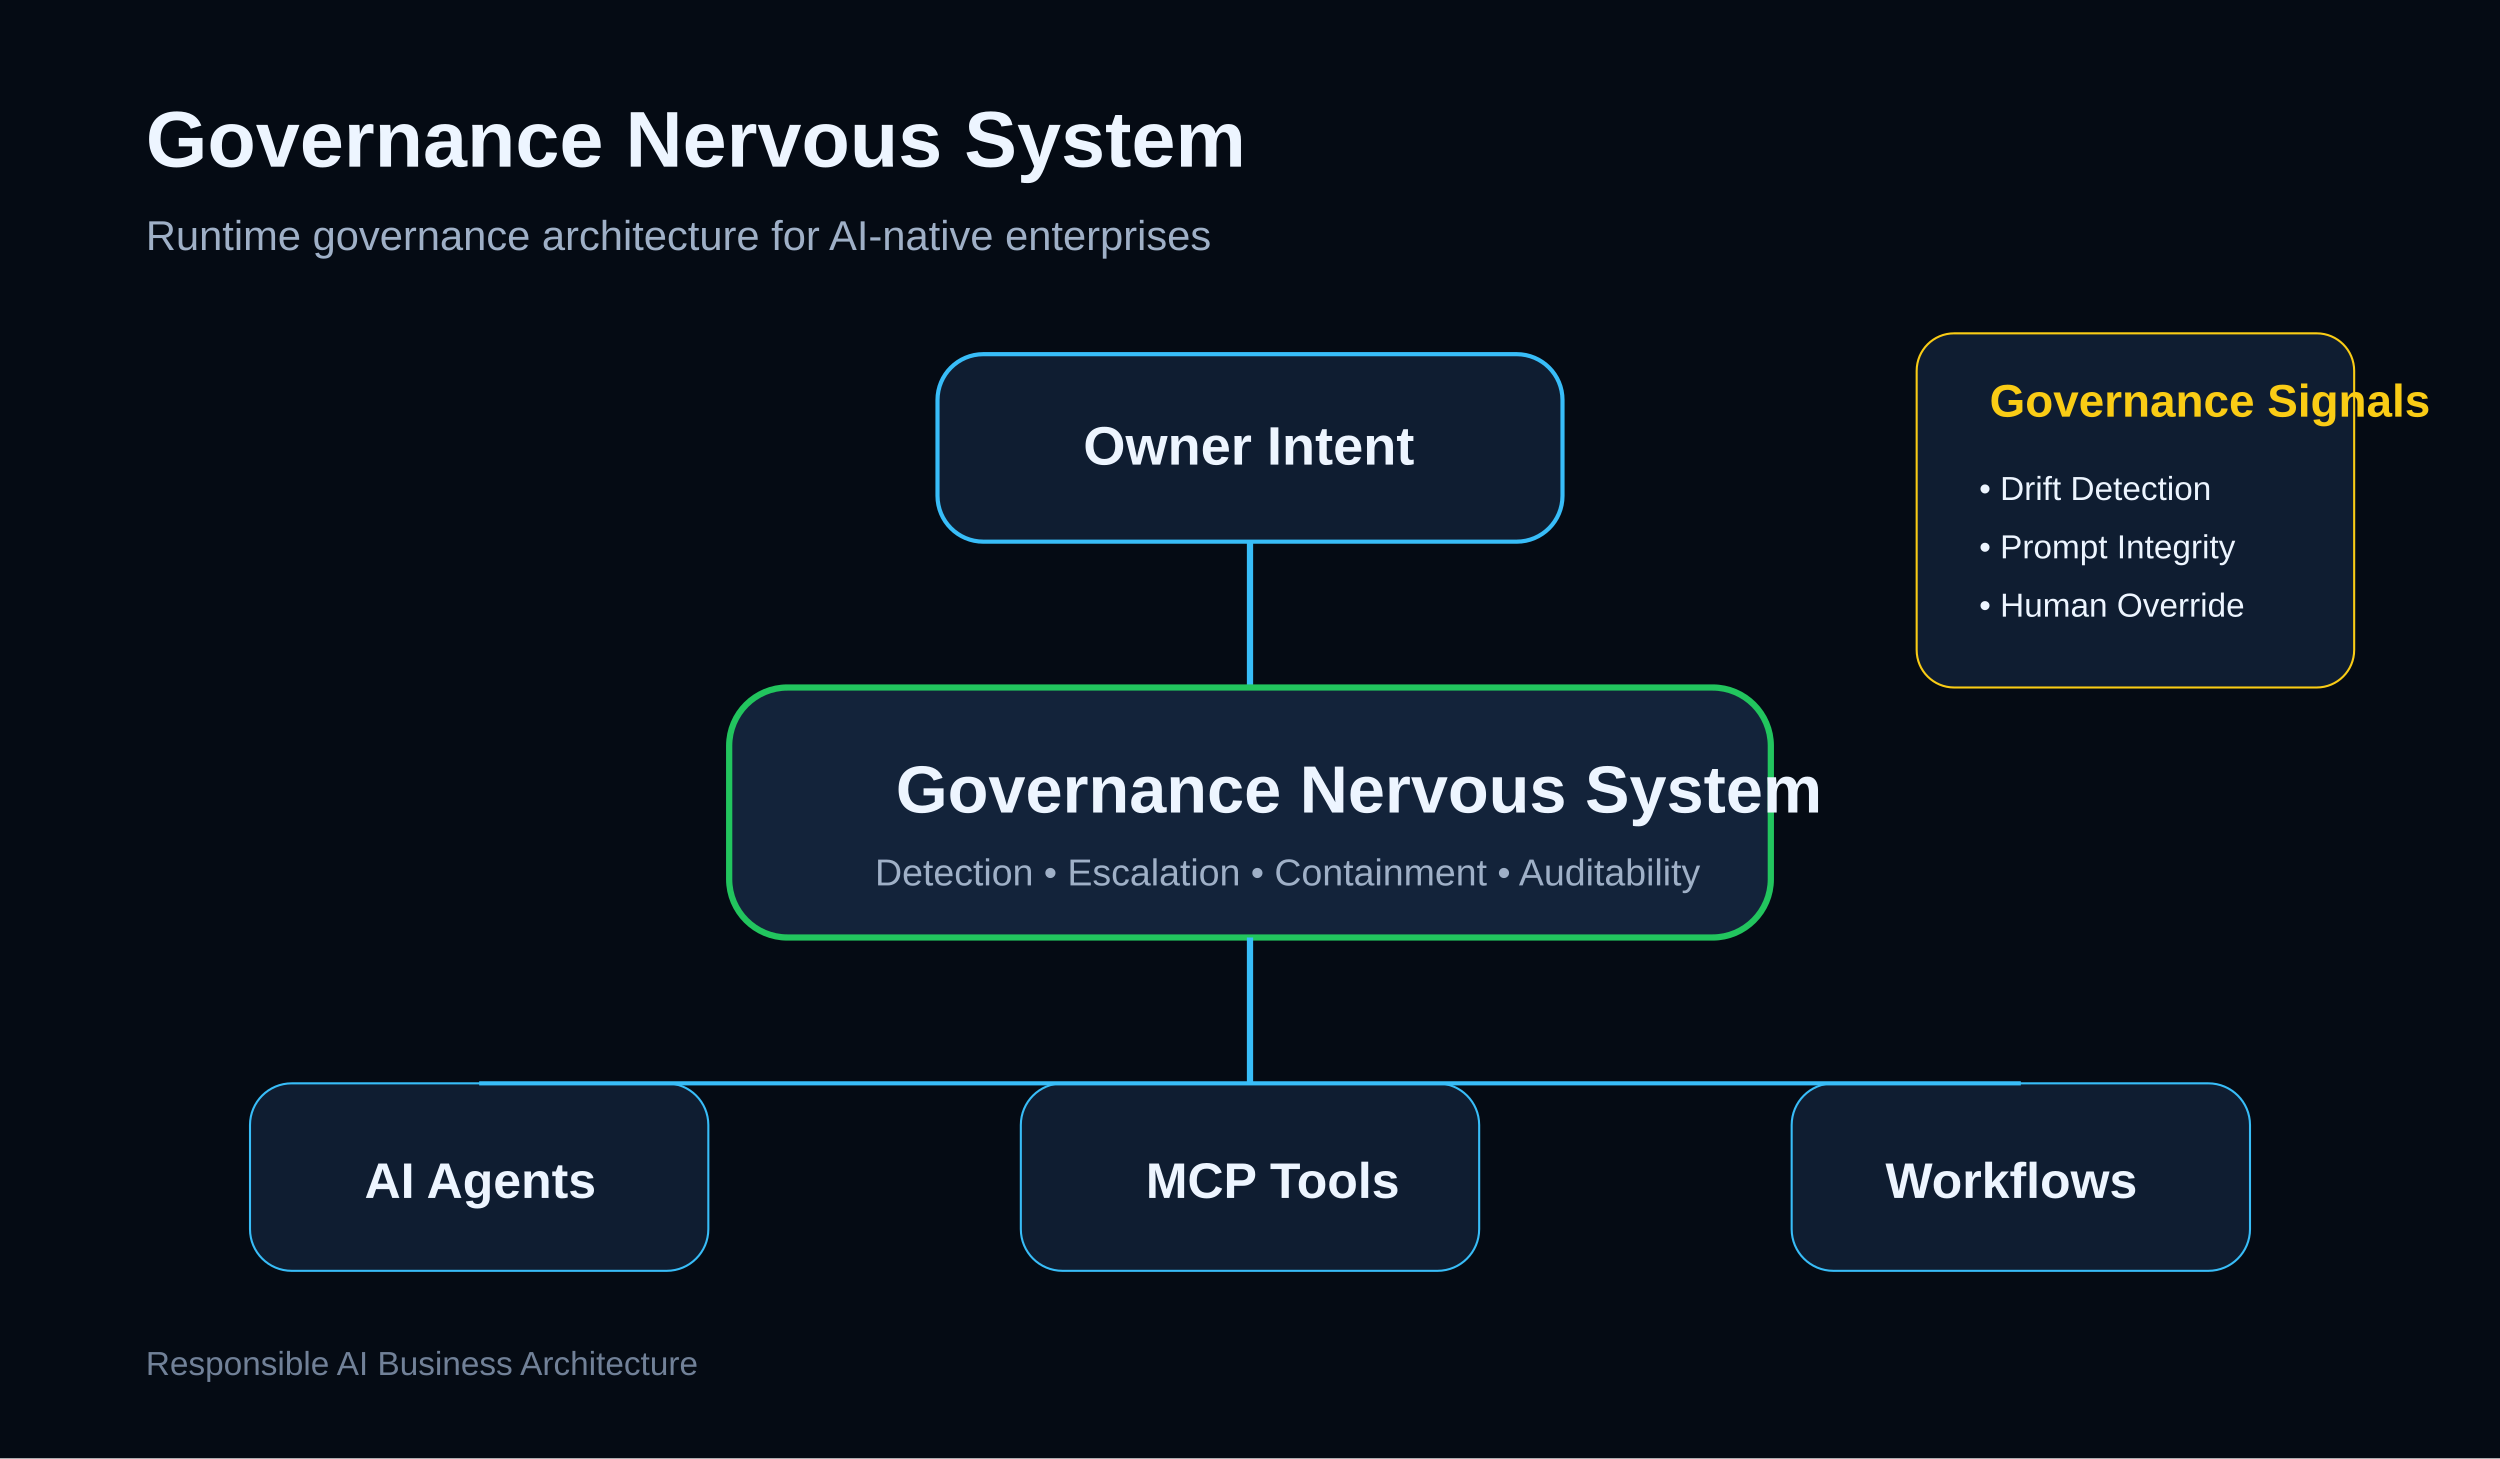
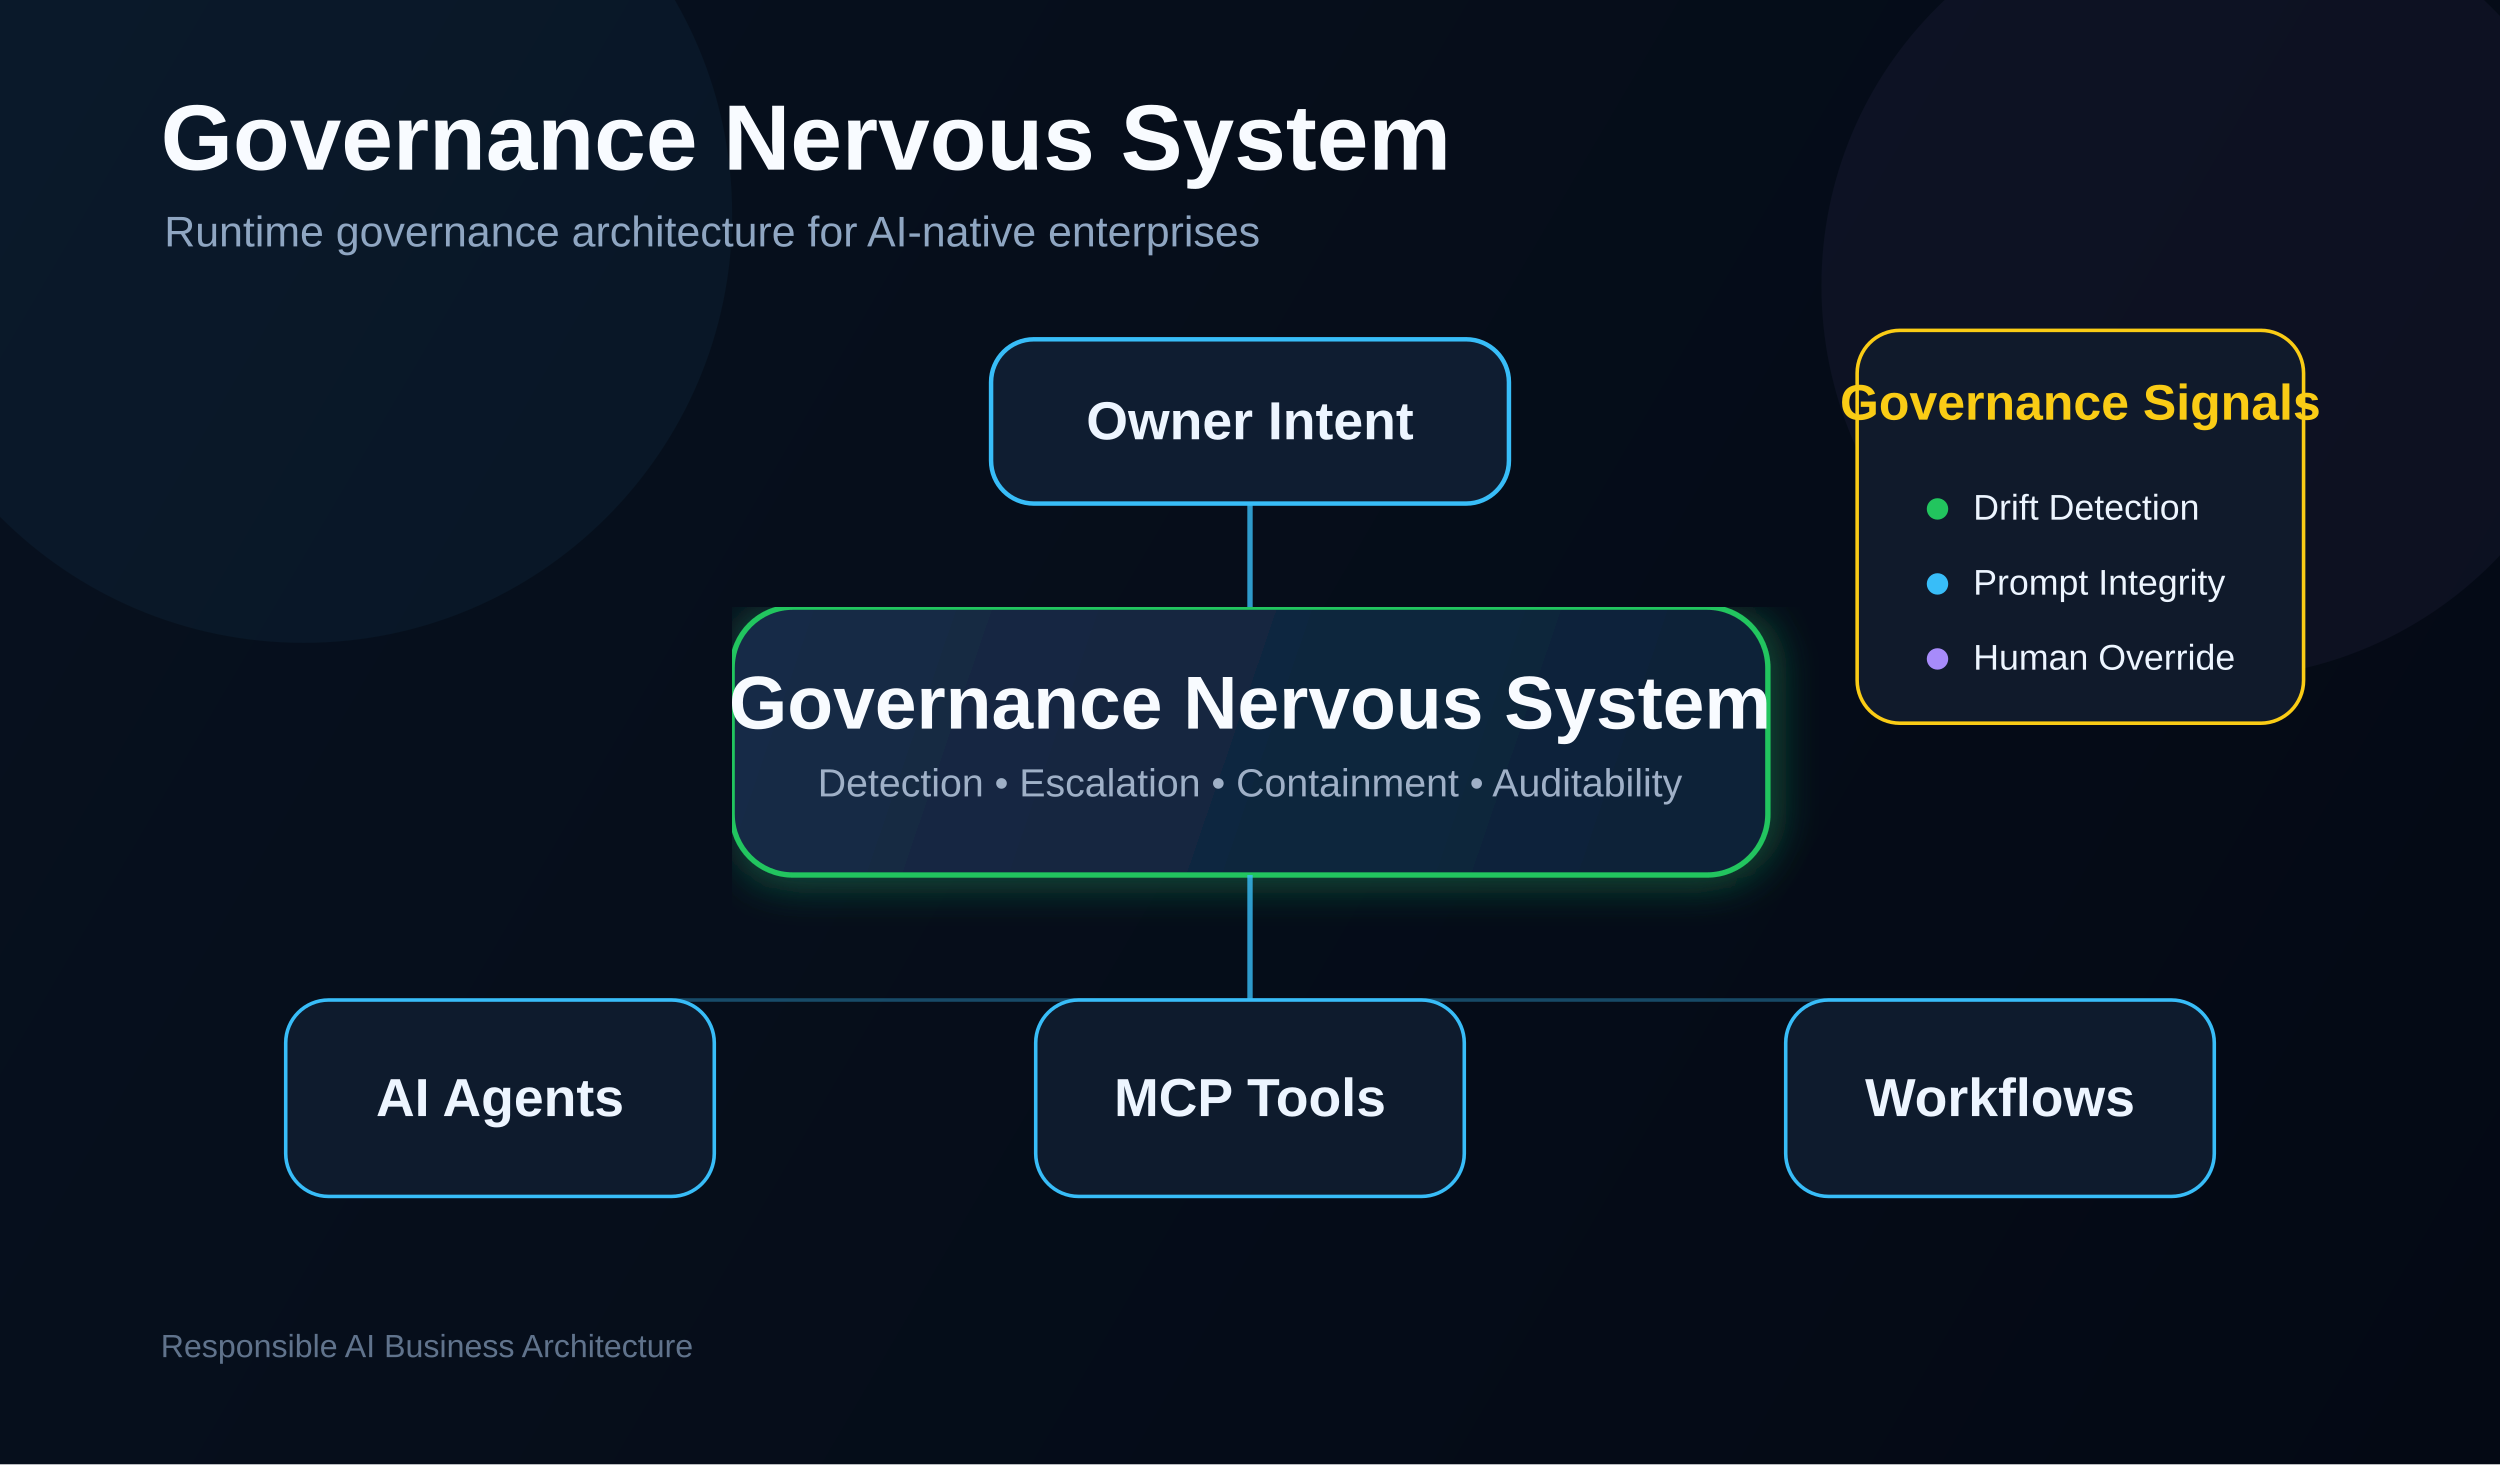
- <svg xmlns="http://www.w3.org/2000/svg" width="1200" height="700" viewBox="0 0 1200 700" fill="none">
-   <rect width="1200" height="700" fill="#050B14" />
-   <text x="70" y="80" fill="#EDF5FF" font-size="38" font-family="Arial" font-weight="700">
+ <svg xmlns="http://www.w3.org/2000/svg" width="1400" height="820" viewBox="0 0 1400 820" fill="none">
+   <defs>
+     <linearGradient id="bg" x1="0" y1="0" x2="1400" y2="820" gradientUnits="userSpaceOnUse">
+       <stop stop-color="#07111F" />
+       <stop offset="1" stop-color="#040914" />
+     </linearGradient>
+     <linearGradient id="core" x1="450" y1="300" x2="950" y2="470" gradientUnits="userSpaceOnUse">
+       <stop stop-color="#132A46" />
+       <stop offset="1" stop-color="#102338" />
+     </linearGradient>
+     <filter id="glow" x="0" y="0" width="200%" height="200%">
+       <feGaussianBlur stdDeviation="12" result="coloredBlur" />
+       <feMerge>
+         <feMergeNode in="coloredBlur" />
+         <feMergeNode in="SourceGraphic" />
+       </feMerge>
+     </filter>
+   </defs>
+   <rect width="1400" height="820" fill="url(#bg)" />
+   <circle cx="170" cy="120" r="240" fill="#38BDF8" opacity="0.05" />
+   <circle cx="1240" cy="160" r="220" fill="#A78BFA" opacity="0.05" />
+   <text x="90" y="95" fill="#F8FBFF" font-size="52" font-family="Arial" font-weight="700">
    Governance Nervous System
  </text>
-   <text x="70" y="120" fill="#9FB0C7" font-size="20" font-family="Arial">
+   <text x="92" y="138" fill="#8FA6C2" font-size="24" font-family="Arial">
    Runtime governance architecture for AI-native enterprises
  </text>
-   <rect x="450" y="170" width="300" height="90" rx="22" fill="#0F1D31" stroke="#38BDF8" stroke-width="2" />
-   <text x="520" y="223" fill="#EDF5FF" font-size="26" font-family="Arial" font-weight="700">
+   <rect x="555" y="190" width="290" height="92" rx="24" fill="#0F1D31" stroke="#38BDF8" stroke-width="2.5" />
+   <text x="700" y="246" text-anchor="middle" fill="#EDF5FF" font-size="30" font-family="Arial" font-weight="700">
    Owner Intent
  </text>
-   <line x1="600" y1="260" x2="600" y2="330" stroke="#38BDF8" stroke-width="3" />
-   <rect x="350" y="330" width="500" height="120" rx="28" fill="#13233A" stroke="#22C55E" stroke-width="3" />
-   <text x="430" y="390" fill="#EDF5FF" font-size="32" font-family="Arial" font-weight="700">
+   <line x1="700" y1="282" x2="700" y2="340" stroke="#38BDF8" stroke-width="3" opacity="0.8" />
+   <rect x="410" y="340" width="580" height="150" rx="34" fill="url(#core)" stroke="#22C55E" stroke-width="3" filter="url(#glow)" />
+   <text x="700" y="408" text-anchor="middle" fill="#F8FBFF" font-size="42" font-family="Arial" font-weight="700">
    Governance Nervous System
  </text>
-   <text x="420" y="425" fill="#9FB0C7" font-size="18" font-family="Arial">
+   <text x="700" y="446" text-anchor="middle" fill="#9FB0C7" font-size="22" font-family="Arial">
    Detection • Escalation • Containment • Auditability
  </text>
-   <line x1="600" y1="450" x2="600" y2="520" stroke="#38BDF8" stroke-width="3" />
-   <rect x="120" y="520" width="220" height="90" rx="20" fill="#0F1D31" stroke="#38BDF8" />
-   <text x="175" y="575" fill="#EDF5FF" font-size="24" font-family="Arial" font-weight="700">
+   <line x1="700" y1="490" x2="700" y2="560" stroke="#38BDF8" stroke-width="3" opacity="0.8" />
+   <line x1="700" y1="560" x2="280" y2="560" stroke="#38BDF8" stroke-width="2" opacity="0.35" />
+   <line x1="700" y1="560" x2="700" y2="560" stroke="#38BDF8" stroke-width="2" opacity="0.35" />
+   <line x1="700" y1="560" x2="1120" y2="560" stroke="#38BDF8" stroke-width="2" opacity="0.35" />
+   <rect x="160" y="560" width="240" height="110" rx="24" fill="#0E1B2D" stroke="#38BDF8" stroke-width="2" />
+   <text x="280" y="625" text-anchor="middle" fill="#EDF5FF" font-size="30" font-family="Arial" font-weight="700">
    AI Agents
  </text>
-   <rect x="490" y="520" width="220" height="90" rx="20" fill="#0F1D31" stroke="#38BDF8" />
-   <text x="550" y="575" fill="#EDF5FF" font-size="24" font-family="Arial" font-weight="700">
+   <rect x="580" y="560" width="240" height="110" rx="24" fill="#0E1B2D" stroke="#38BDF8" stroke-width="2" />
+   <text x="700" y="625" text-anchor="middle" fill="#EDF5FF" font-size="30" font-family="Arial" font-weight="700">
    MCP Tools
  </text>
-   <rect x="860" y="520" width="220" height="90" rx="20" fill="#0F1D31" stroke="#38BDF8" />
-   <text x="905" y="575" fill="#EDF5FF" font-size="24" font-family="Arial" font-weight="700">
+   <rect x="1000" y="560" width="240" height="110" rx="24" fill="#0E1B2D" stroke="#38BDF8" stroke-width="2" />
+   <text x="1120" y="625" text-anchor="middle" fill="#EDF5FF" font-size="30" font-family="Arial" font-weight="700">
    Workflows
  </text>
-   <line x1="600" y1="520" x2="230" y2="520" stroke="#38BDF8" stroke-width="2" />
-   <line x1="600" y1="520" x2="970" y2="520" stroke="#38BDF8" stroke-width="2" />
-   <rect x="920" y="160" width="210" height="170" rx="18" fill="#0F1D31" stroke="#FACC15" />
-   <text x="955" y="200" fill="#FACC15" font-size="22" font-family="Arial" font-weight="700">
+   <rect x="1040" y="185" width="250" height="220" rx="24" fill="#101A2B" stroke="#FACC15" stroke-width="2" />
+   <text x="1165" y="235" text-anchor="middle" fill="#FACC15" font-size="28" font-family="Arial" font-weight="700">
    Governance Signals
  </text>
-   <text x="950" y="240" fill="#EDF5FF" font-size="16" font-family="Arial">• Drift Detection</text>
-   <text x="950" y="268" fill="#EDF5FF" font-size="16" font-family="Arial">• Prompt Integrity</text>
-   <text x="950" y="296" fill="#EDF5FF" font-size="16" font-family="Arial">• Human Override</text>
-   <text x="70" y="660" fill="#718198" font-size="16" font-family="Arial">
+   <circle cx="1085" cy="285" r="6" fill="#22C55E" />
+   <text x="1105" y="291" fill="#EDF5FF" font-size="20" font-family="Arial">Drift Detection</text>
+   <circle cx="1085" cy="327" r="6" fill="#38BDF8" />
+   <text x="1105" y="333" fill="#EDF5FF" font-size="20" font-family="Arial">Prompt Integrity</text>
+   <circle cx="1085" cy="369" r="6" fill="#A78BFA" />
+   <text x="1105" y="375" fill="#EDF5FF" font-size="20" font-family="Arial">Human Override</text>
+   <text x="90" y="760" fill="#60738C" font-size="18" font-family="Arial">
    Responsible AI Business Architecture
  </text>
</svg>
